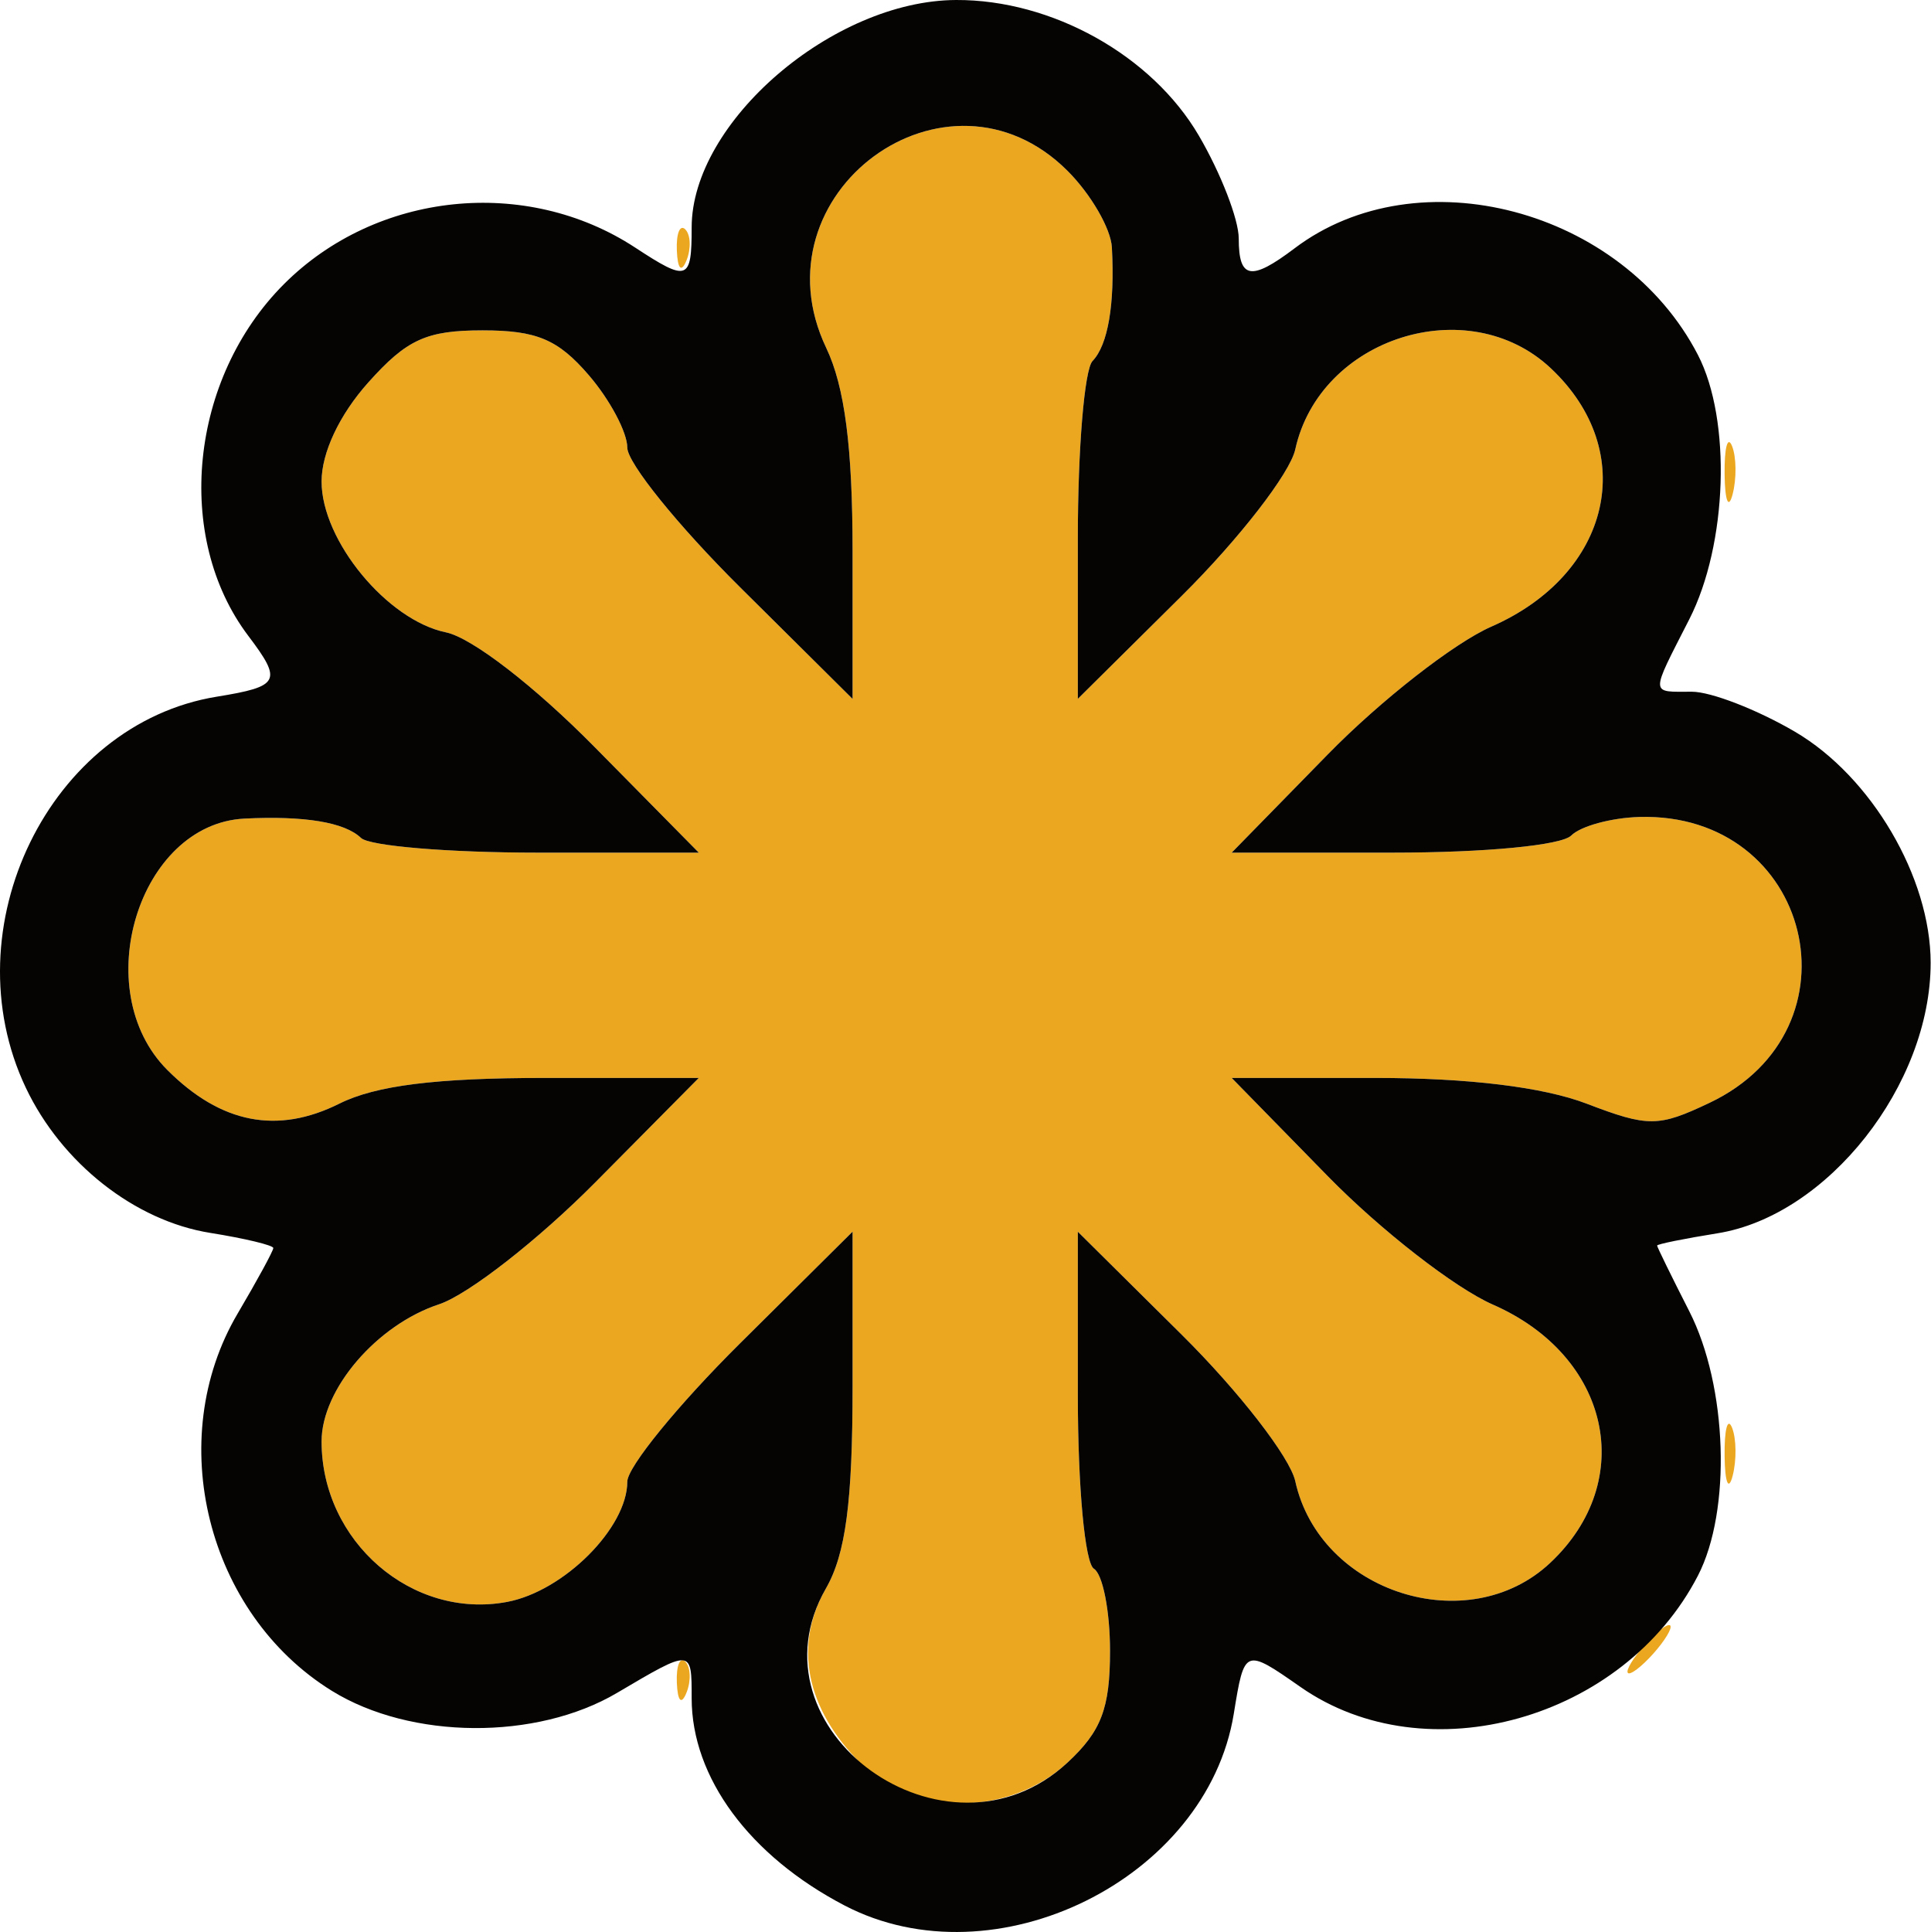
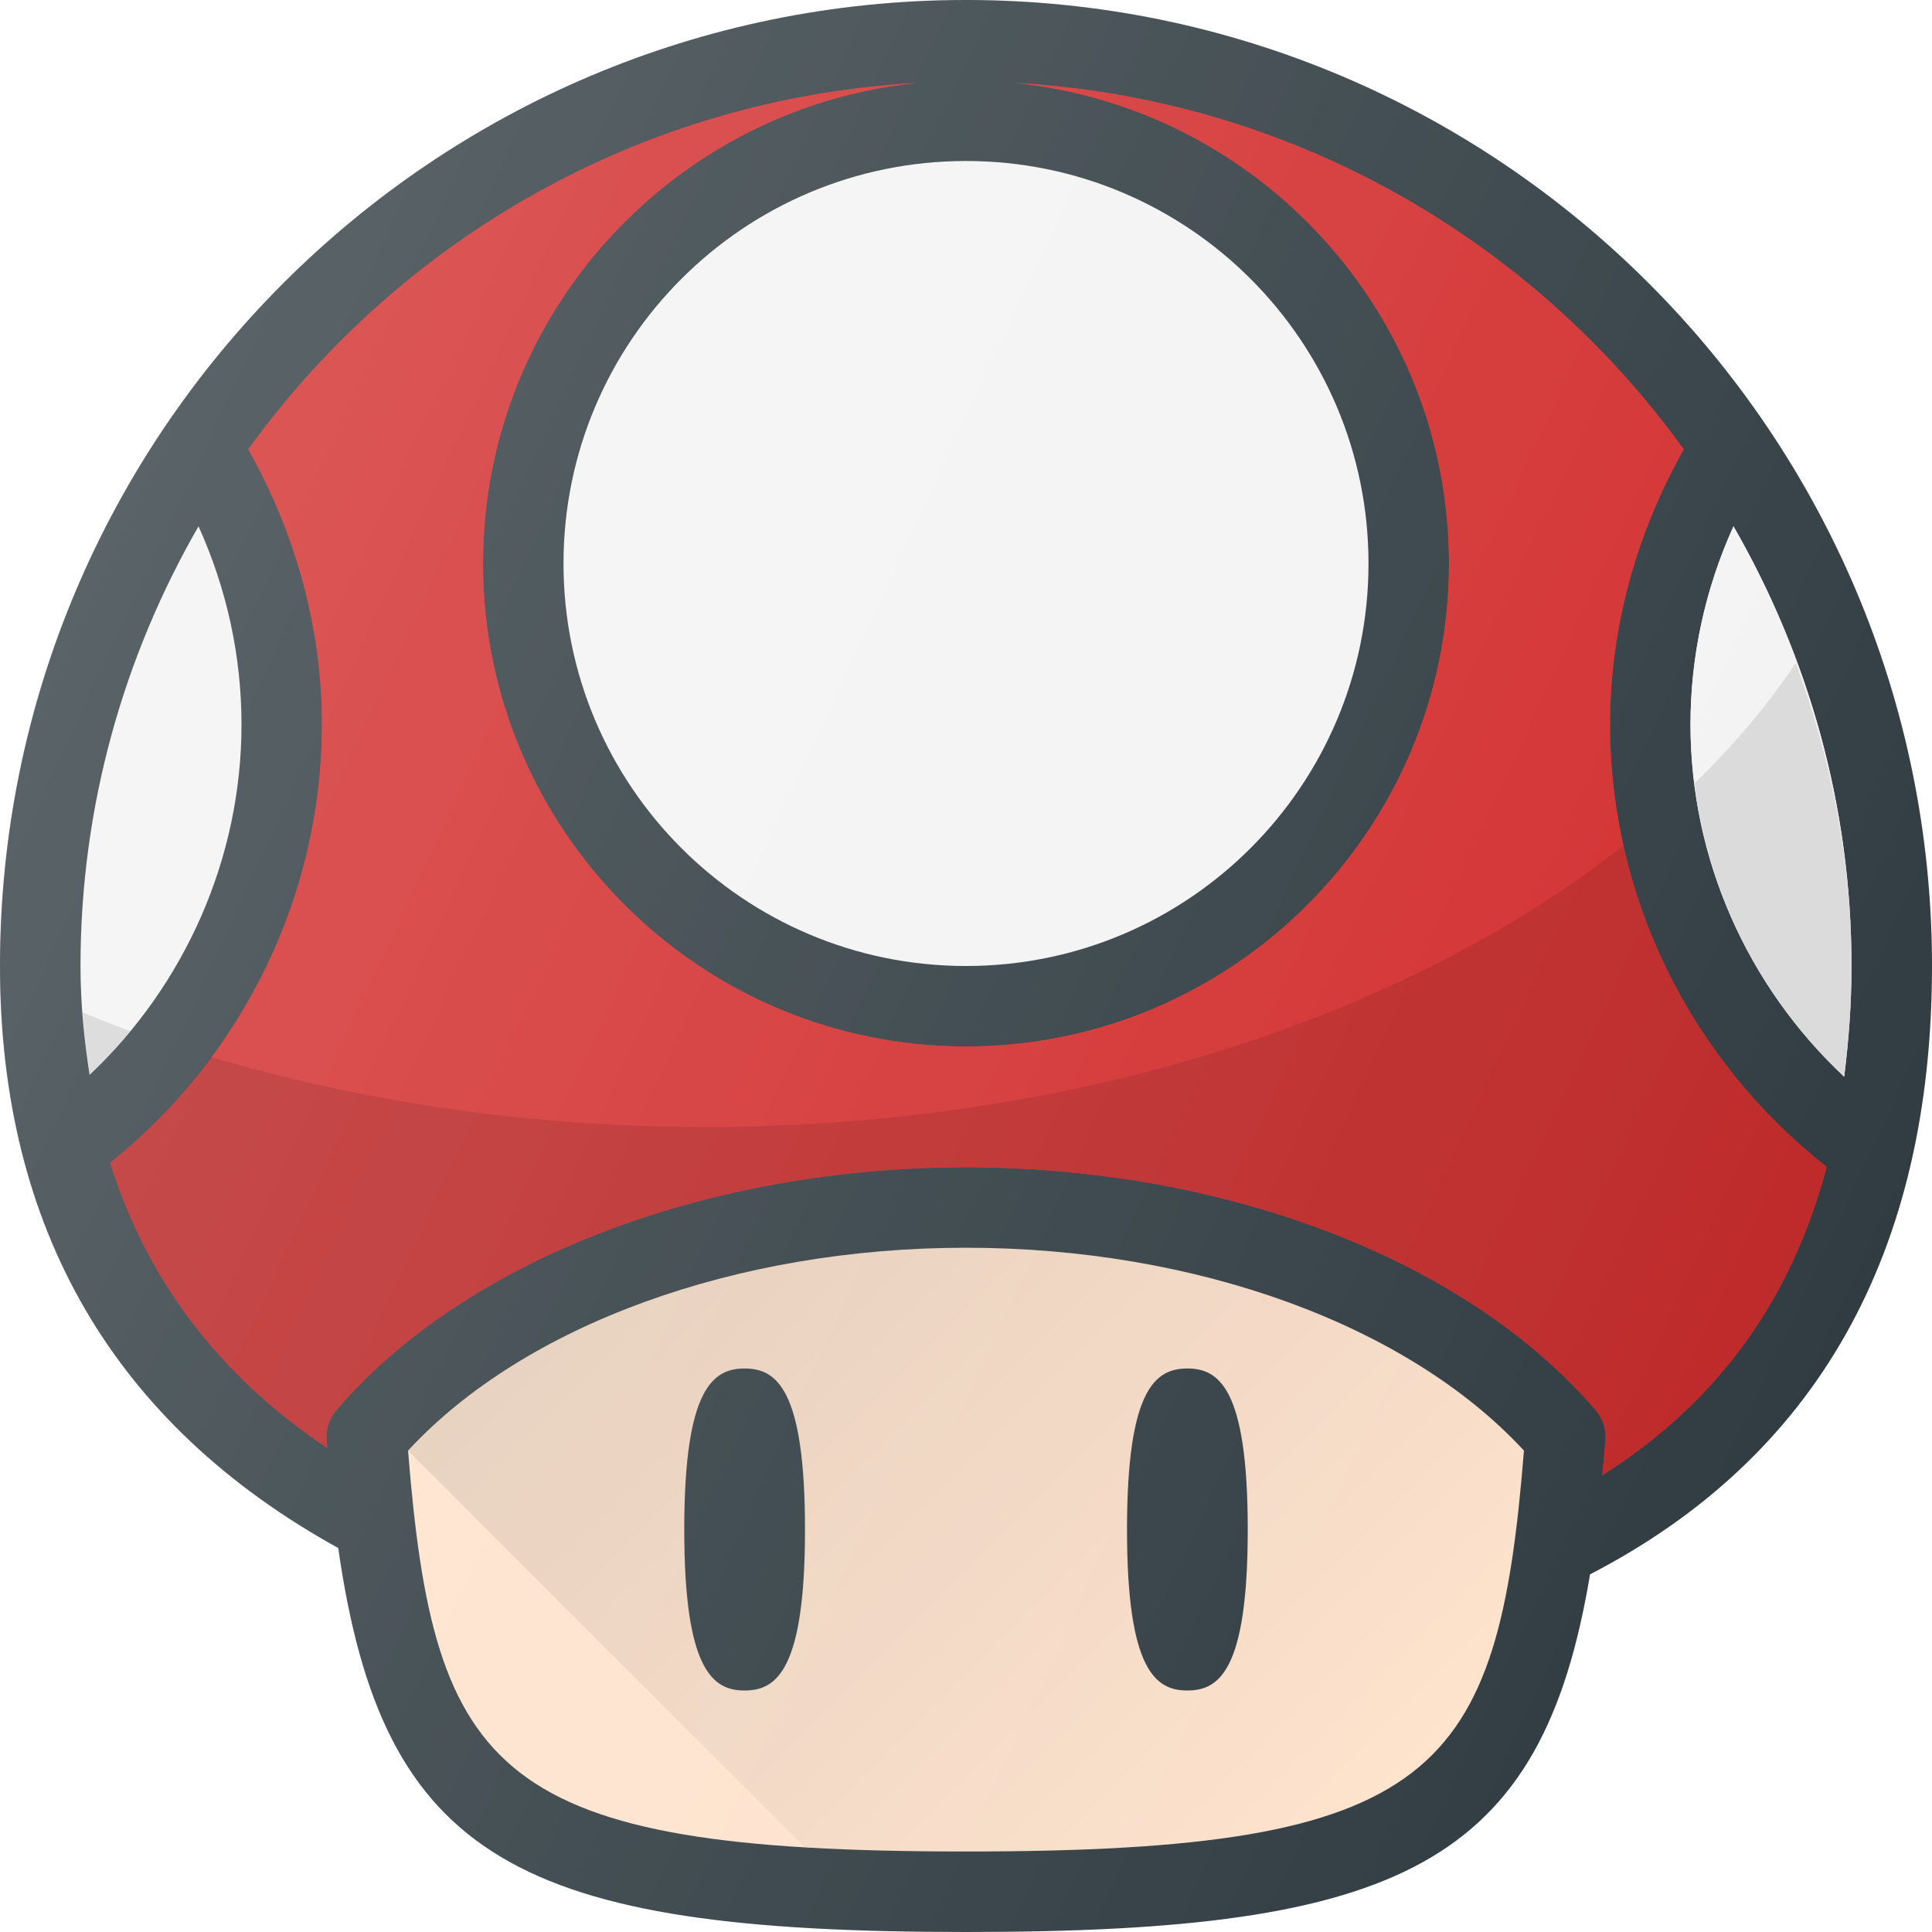
- <svg xmlns="http://www.w3.org/2000/svg" width="382.689" height="382.913">
-   <path d="M170.574 349.469c-10.855-10.856-13.335-23.367-6.864-34.641 3.918-6.827 5.285-17.162 5.285-39.962v-30.753l-22.326 22.155c-12.28 12.185-22.327 24.512-22.327 27.392 0 9.146-12.576 21.722-23.834 23.834-18.84 3.534-36.765-11.975-36.765-31.81 0-10.344 10.93-23.102 23.287-27.18 5.736-1.894 19.666-12.762 30.955-24.152l20.526-20.71h-30.515c-21.557 0-33.512 1.495-40.723 5.092-12.31 6.141-23.477 3.956-34.105-6.672-15.79-15.79-5.676-48.768 15.28-49.819 11.9-.597 19.878.726 23.109 3.833 1.666 1.602 17.413 2.913 34.992 2.913h31.962l-20.64-20.92c-11.965-12.13-24.351-21.685-29.472-22.738-11.632-2.392-24.656-18.182-24.656-29.894 0-5.725 3.536-13.231 9.242-19.617 7.65-8.562 11.553-10.343 22.664-10.343 10.727 0 14.957 1.783 21.058 8.876 4.2 4.882 7.635 11.347 7.635 14.366s10.047 15.459 22.327 27.644l22.326 22.155V109.21c0-20.542-1.56-32.58-5.215-40.244-14.628-30.677 23.952-58.98 47.838-35.094 4.624 4.625 8.574 11.442 8.776 15.15.612 11.246-.764 19.338-3.833 22.53-1.602 1.666-2.914 17.412-2.914 34.991v31.962l20.606-20.422c11.333-11.232 21.454-24.287 22.492-29.01 4.867-22.163 34.248-31.497 50.646-16.092 17.6 16.535 12.017 40.782-11.796 51.222-7.356 3.226-21.94 14.622-32.411 25.325l-19.037 19.461H276.1c18.313 0 33.402-1.447 35.345-3.39 1.864-1.865 7.935-3.52 13.49-3.678 34.167-.97 44.734 42.037 13.922 56.658-10.167 4.825-12.12 4.837-24.383.154-8.608-3.287-23.428-5.091-41.83-5.091h-28.498l19.037 19.46c10.47 10.704 25.2 22.163 32.733 25.463 23.232 10.181 28.72 34.884 11.37 51.183-16.296 15.31-45.692 5.893-50.542-16.19-1.038-4.723-11.159-17.777-22.492-29.01l-20.606-20.422v32.412c0 18.167 1.402 33.277 3.19 34.382 1.754 1.085 3.19 8.414 3.19 16.288 0 11.385-1.729 15.918-8.44 22.138-11.535 10.69-30.389 10.746-41.013.123zm-36.411-15.957c-.139-3.362.615-5.246 1.675-4.186 1.06 1.06 1.173 3.811.252 6.113-1.019 2.545-1.774 1.789-1.927-1.927zm191.115-6.644c2.184-2.632 4.689-4.785 5.566-4.785.877 0-.192 2.153-2.376 4.785-2.184 2.631-4.688 4.784-5.565 4.784-.877 0 .192-2.153 2.375-4.784zm16.57-38.274c-.066-5.262.596-7.801 1.47-5.642.874 2.16.927 6.465.118 9.568-.809 3.104-1.524 1.337-1.589-3.926zm0-194.557c-.066-5.263.596-7.802 1.47-5.642.874 2.16.927 6.465.118 9.568-.809 3.103-1.523 1.337-1.588-3.926zM134.163 49.65c-.139-3.362.615-5.246 1.675-4.186 1.06 1.06 1.173 3.811.252 6.113-1.019 2.545-1.774 1.789-1.927-1.927z" fill="#eba71f" />
-   <path d="M167.407 377.659c-18.828-9.818-30.307-25.371-30.307-41.065 0-9.86.094-9.853-14.798-1.067-16.006 9.444-40.86 9.267-56.504-.401-24.794-15.323-33.416-49.83-18.688-74.791 3.885-6.586 7.064-12.426 7.064-12.979 0-.552-5.63-1.905-12.51-3.005-14.938-2.388-29.45-13.81-36.545-28.762-15.043-31.7 4.707-72.132 37.862-77.512 12.492-2.028 13.03-3.068 6.242-12.047-14.81-19.59-11.618-51.04 7.078-69.735 18.313-18.313 47.978-21.395 69.596-7.23 10.438 6.84 11.203 6.567 11.203-3.993C137.1 24.183 165.105.102 189.517 0c19.002-.079 38.789 10.966 48.096 26.848 4.361 7.44 7.929 16.632 7.929 20.425 0 8.05 2.425 8.476 11.065 1.945 24.482-18.51 64.99-7.809 79.95 21.12 6.674 12.908 5.871 37.534-1.71 52.404-7.794 15.288-7.828 14.353.517 14.353 3.793 0 12.984 3.568 20.425 7.928 15.158 8.883 26.9 28.878 26.9 45.807 0 24.206-20.419 50.106-42.26 53.605-6.579 1.054-11.961 2.147-11.961 2.43 0 .281 2.87 6.142 6.379 13.024 7.581 14.87 8.384 39.496 1.71 52.405-14.75 28.523-53.81 39.471-78.75 22.074-11.1-7.743-11.135-7.729-13.247 5.288-5.324 32.81-47.38 53.526-77.153 38.003zm44.18-28.313c6.711-6.22 8.44-10.753 8.44-22.138 0-7.874-1.436-15.203-3.19-16.288-1.788-1.105-3.19-16.215-3.19-34.382v-32.412l20.606 20.422c11.333 11.233 21.454 24.287 22.492 29.01 4.85 22.083 34.246 31.5 50.542 16.19 17.35-16.3 11.862-41.002-11.37-51.183-7.533-3.3-22.263-14.759-32.733-25.462l-19.037-19.461h28.499c18.401 0 33.221 1.804 41.829 5.09 12.262 4.684 14.216 4.672 24.383-.153 30.812-14.621 20.245-57.629-13.921-56.658-5.556.158-11.627 1.813-13.491 3.678-1.943 1.943-17.032 3.39-35.345 3.39h-31.954l19.037-19.46c10.47-10.704 25.055-22.1 32.411-25.326 23.813-10.44 29.397-34.687 11.796-51.222-16.398-15.405-45.779-6.07-50.646 16.092-1.038 4.723-11.159 17.778-22.492 29.01l-20.606 20.422v-31.962c0-17.579 1.312-33.325 2.914-34.992 3.069-3.19 4.445-11.283 3.833-22.529-.202-3.708-4.152-10.525-8.776-15.15-23.886-23.886-62.466 4.417-47.838 35.094 3.655 7.664 5.215 19.702 5.215 40.244v29.308l-22.326-22.155c-12.28-12.185-22.327-24.625-22.327-27.644 0-3.02-3.435-9.484-7.635-14.366-6.101-7.093-10.331-8.876-21.058-8.876-11.111 0-15.014 1.78-22.664 10.343-5.706 6.386-9.242 13.892-9.242 19.617 0 11.712 13.024 27.502 24.656 29.894 5.12 1.053 17.507 10.609 29.472 22.737l20.64 20.921h-31.962c-17.58 0-33.326-1.31-34.992-2.913-3.23-3.107-11.208-4.43-23.11-3.833-20.955 1.051-31.07 34.029-15.279 49.82 10.628 10.627 21.795 12.812 34.105 6.671 7.21-3.597 19.166-5.092 40.723-5.092h30.515l-20.526 20.71c-11.29 11.39-25.219 22.258-30.955 24.151-12.357 4.079-23.287 16.837-23.287 27.182 0 19.834 17.925 35.343 36.765 31.809 11.258-2.112 23.834-14.688 23.834-23.834 0-2.88 10.047-15.207 22.327-27.392l22.326-22.155v30.753c0 22.8-1.367 33.135-5.285 39.962-16.065 27.99 23.86 56.776 47.877 34.518z" fill="#050402" />
+ <svg xmlns="http://www.w3.org/2000/svg" version="1.1" id="Layer_1" x="0px" y="0px" viewBox="0 0 24 24" enable-background="new 0 0 24 24" xml:space="preserve">
+   <g>
+     <path fill="#303C42" d="M24,12c0-6.617-5.383-12-12-12S0,5.383,0,12   c0,3.268,1.421,5.694,4.202,7.23C4.754,23.104,6.44,24,12,24   c5.405,0,7.152-0.838,7.752-4.443C22.564,18.103,24,15.569,24,12z" />
+     <path fill="#F3F3F3" d="M22.909,13.375C21.704,12.247,21,10.665,21,9   c0-0.852,0.184-1.689,0.534-2.462C22.461,8.149,23,10.011,23,12   C23,12.484,22.964,12.937,22.909,13.375z" />
+     <circle fill="#F3F3F3" cx="12" cy="7" r="5" />
+     <path fill="#F3F3F3" d="M2.466,6.538C2.816,7.311,3,8.148,3,9   c0,1.652-0.696,3.227-1.887,4.353C1.046,12.92,1,12.474,1,12   C1,10.011,1.539,8.149,2.466,6.538z" />
+     <path fill="#FEE2CC" d="M12,23c-5.854,0-6.608-0.951-6.931-4.98C6.509,16.461,9.14,15.5,12,15.5   s5.491,0.961,6.931,2.52C18.608,22.049,17.854,23,12,23z" />
+     <path fill="#D32E2E" d="M19.903,18.327c0.014-0.148,0.03-0.288,0.041-0.443   c0.01-0.131-0.033-0.261-0.118-0.362C18.235,15.658,15.236,14.5,12,14.5   s-6.235,1.158-7.826,3.022c-0.085,0.101-0.128,0.23-0.118,0.362   c0.003,0.036,0.007,0.066,0.009,0.102c-1.343-0.897-2.237-2.084-2.696-3.54   C3.018,13.121,4,11.118,4,9c0-1.2-0.325-2.37-0.915-3.418   C4.971,2.969,7.971,1.221,11.387,1.031C8.365,1.339,6,3.898,6,7c0,3.309,2.691,6,6,6   s6-2.691,6-6c0-3.102-2.365-5.661-5.387-5.969   c3.416,0.19,6.416,1.938,8.303,4.551C20.325,6.63,20,7.8,20,9   c0,2.147,1.005,4.17,2.691,5.495C22.253,16.152,21.332,17.422,19.903,18.327z" />
+     <path fill="#F3F3F3" d="M22.909,13.375C21.704,12.247,21,10.665,21,9   c0-0.852,0.184-1.689,0.534-2.462C22.461,8.149,23,10.011,23,12   C23,12.484,22.964,12.937,22.909,13.375z" />
+     <path fill="#D32E2E" d="M19.903,18.327c0.014-0.148,0.03-0.288,0.041-0.443   c0.01-0.131-0.033-0.261-0.118-0.362C18.235,15.658,15.236,14.5,12,14.5   s-6.235,1.158-7.826,3.022c-0.085,0.101-0.128,0.23-0.118,0.362   c0.003,0.036,0.007,0.066,0.009,0.102c-1.343-0.897-2.237-2.084-2.696-3.54   C3.018,13.121,4,11.118,4,9c0-1.2-0.325-2.37-0.915-3.418   C4.971,2.969,7.971,1.221,11.387,1.031C8.365,1.339,6,3.898,6,7c0,3.309,2.691,6,6,6   s6-2.691,6-6c0-3.102-2.365-5.661-5.387-5.969   c3.416,0.19,6.416,1.938,8.303,4.551C20.325,6.63,20,7.8,20,9   c0,2.147,1.005,4.17,2.691,5.495C22.253,16.152,21.332,17.422,19.903,18.327z" />
+     <linearGradient id="SVGID_1_" gradientUnits="userSpaceOnUse" x1="8.533" y1="14.55" x2="16.787" y2="22.804">
+       <stop offset="0" style="stop-color:#010101;stop-opacity:0.1" />
+       <stop offset="1" style="stop-color:#010101;stop-opacity:0" />
+     </linearGradient>
+     <path fill="url(#SVGID_1_)" d="M12,23c5.854,0,6.608-0.951,6.931-4.98   C17.491,16.461,14.86,15.5,12,15.5s-5.491,0.961-6.931,2.52l4.928,4.928   C10.589,22.984,11.252,23,12,23z" />
+     <path fill="#303C42" d="M9.25,17c-0.39,0-0.75,0.242-0.75,2s0.36,2,0.75,2S10,20.758,10,19S9.64,17,9.25,17   z" />
+     <path fill="#303C42" d="M14.75,21c0.39,0,0.75-0.242,0.75-2s-0.36-2-0.75-2S14,17.242,14,19   S14.36,21,14.75,21z" />
+     <linearGradient id="SVGID_2_" gradientUnits="userSpaceOnUse" x1="1.02" y1="7.153" x2="22.644" y2="17.236">
+       <stop offset="0" style="stop-color:#FFFFFF;stop-opacity:0.2" />
+       <stop offset="1" style="stop-color:#FFFFFF;stop-opacity:0" />
+     </linearGradient>
+     <path fill="url(#SVGID_2_)" d="M24,12c0-6.617-5.383-12-12-12S0,5.383,0,12   c0,3.268,1.421,5.694,4.202,7.23C4.754,23.104,6.44,24,12,24   c5.405,0,7.152-0.838,7.752-4.443C22.564,18.103,24,15.569,24,12z" />
+     <path fill="#44B3E6" d="M5.069,18.02" />
+     <path opacity="0.1" fill="#010101" d="M1.113,13.353c0.18-0.171,0.345-0.355,0.503-0.545   c-0.201-0.072-0.394-0.153-0.589-0.231C1.046,12.842,1.074,13.101,1.113,13.353z" />
+     <path opacity="0.1" fill="#010101" d="M21.05,9.731c0.174,1.391,0.832,2.683,1.858,3.644   C22.964,12.937,23,12.484,23,12c0-1.326-0.258-2.587-0.692-3.764   C21.958,8.76,21.535,9.26,21.05,9.731z" />
+     <path opacity="0.1" fill="#010101" d="M2.62,13.13c-0.359,0.485-0.773,0.932-1.252,1.316   c0.459,1.455,1.354,2.643,2.696,3.54c-0.003-0.035-0.007-0.066-0.009-0.102   c-0.01-0.131,0.033-0.261,0.118-0.362C5.765,15.658,8.764,14.5,12,14.5   s6.235,1.158,7.826,3.022c0.085,0.101,0.128,0.23,0.118,0.362   c-0.012,0.155-0.028,0.295-0.041,0.443c1.428-0.905,2.349-2.176,2.788-3.833   c-1.285-1.009-2.171-2.426-2.521-3.992C17.463,12.635,13.35,14,8.75,14   C6.562,14,4.49,13.683,2.62,13.13z" />
+   </g>
+   <g>
+ </g>
+   <g>
+ </g>
+   <g>
+ </g>
+   <g>
+ </g>
+   <g>
+ </g>
+   <g>
+ </g>
+   <g>
+ </g>
+   <g>
+ </g>
+   <g>
+ </g>
+   <g>
+ </g>
+   <g>
+ </g>
+   <g>
+ </g>
+   <g>
+ </g>
+   <g>
+ </g>
+   <g>
+ </g>
</svg>
